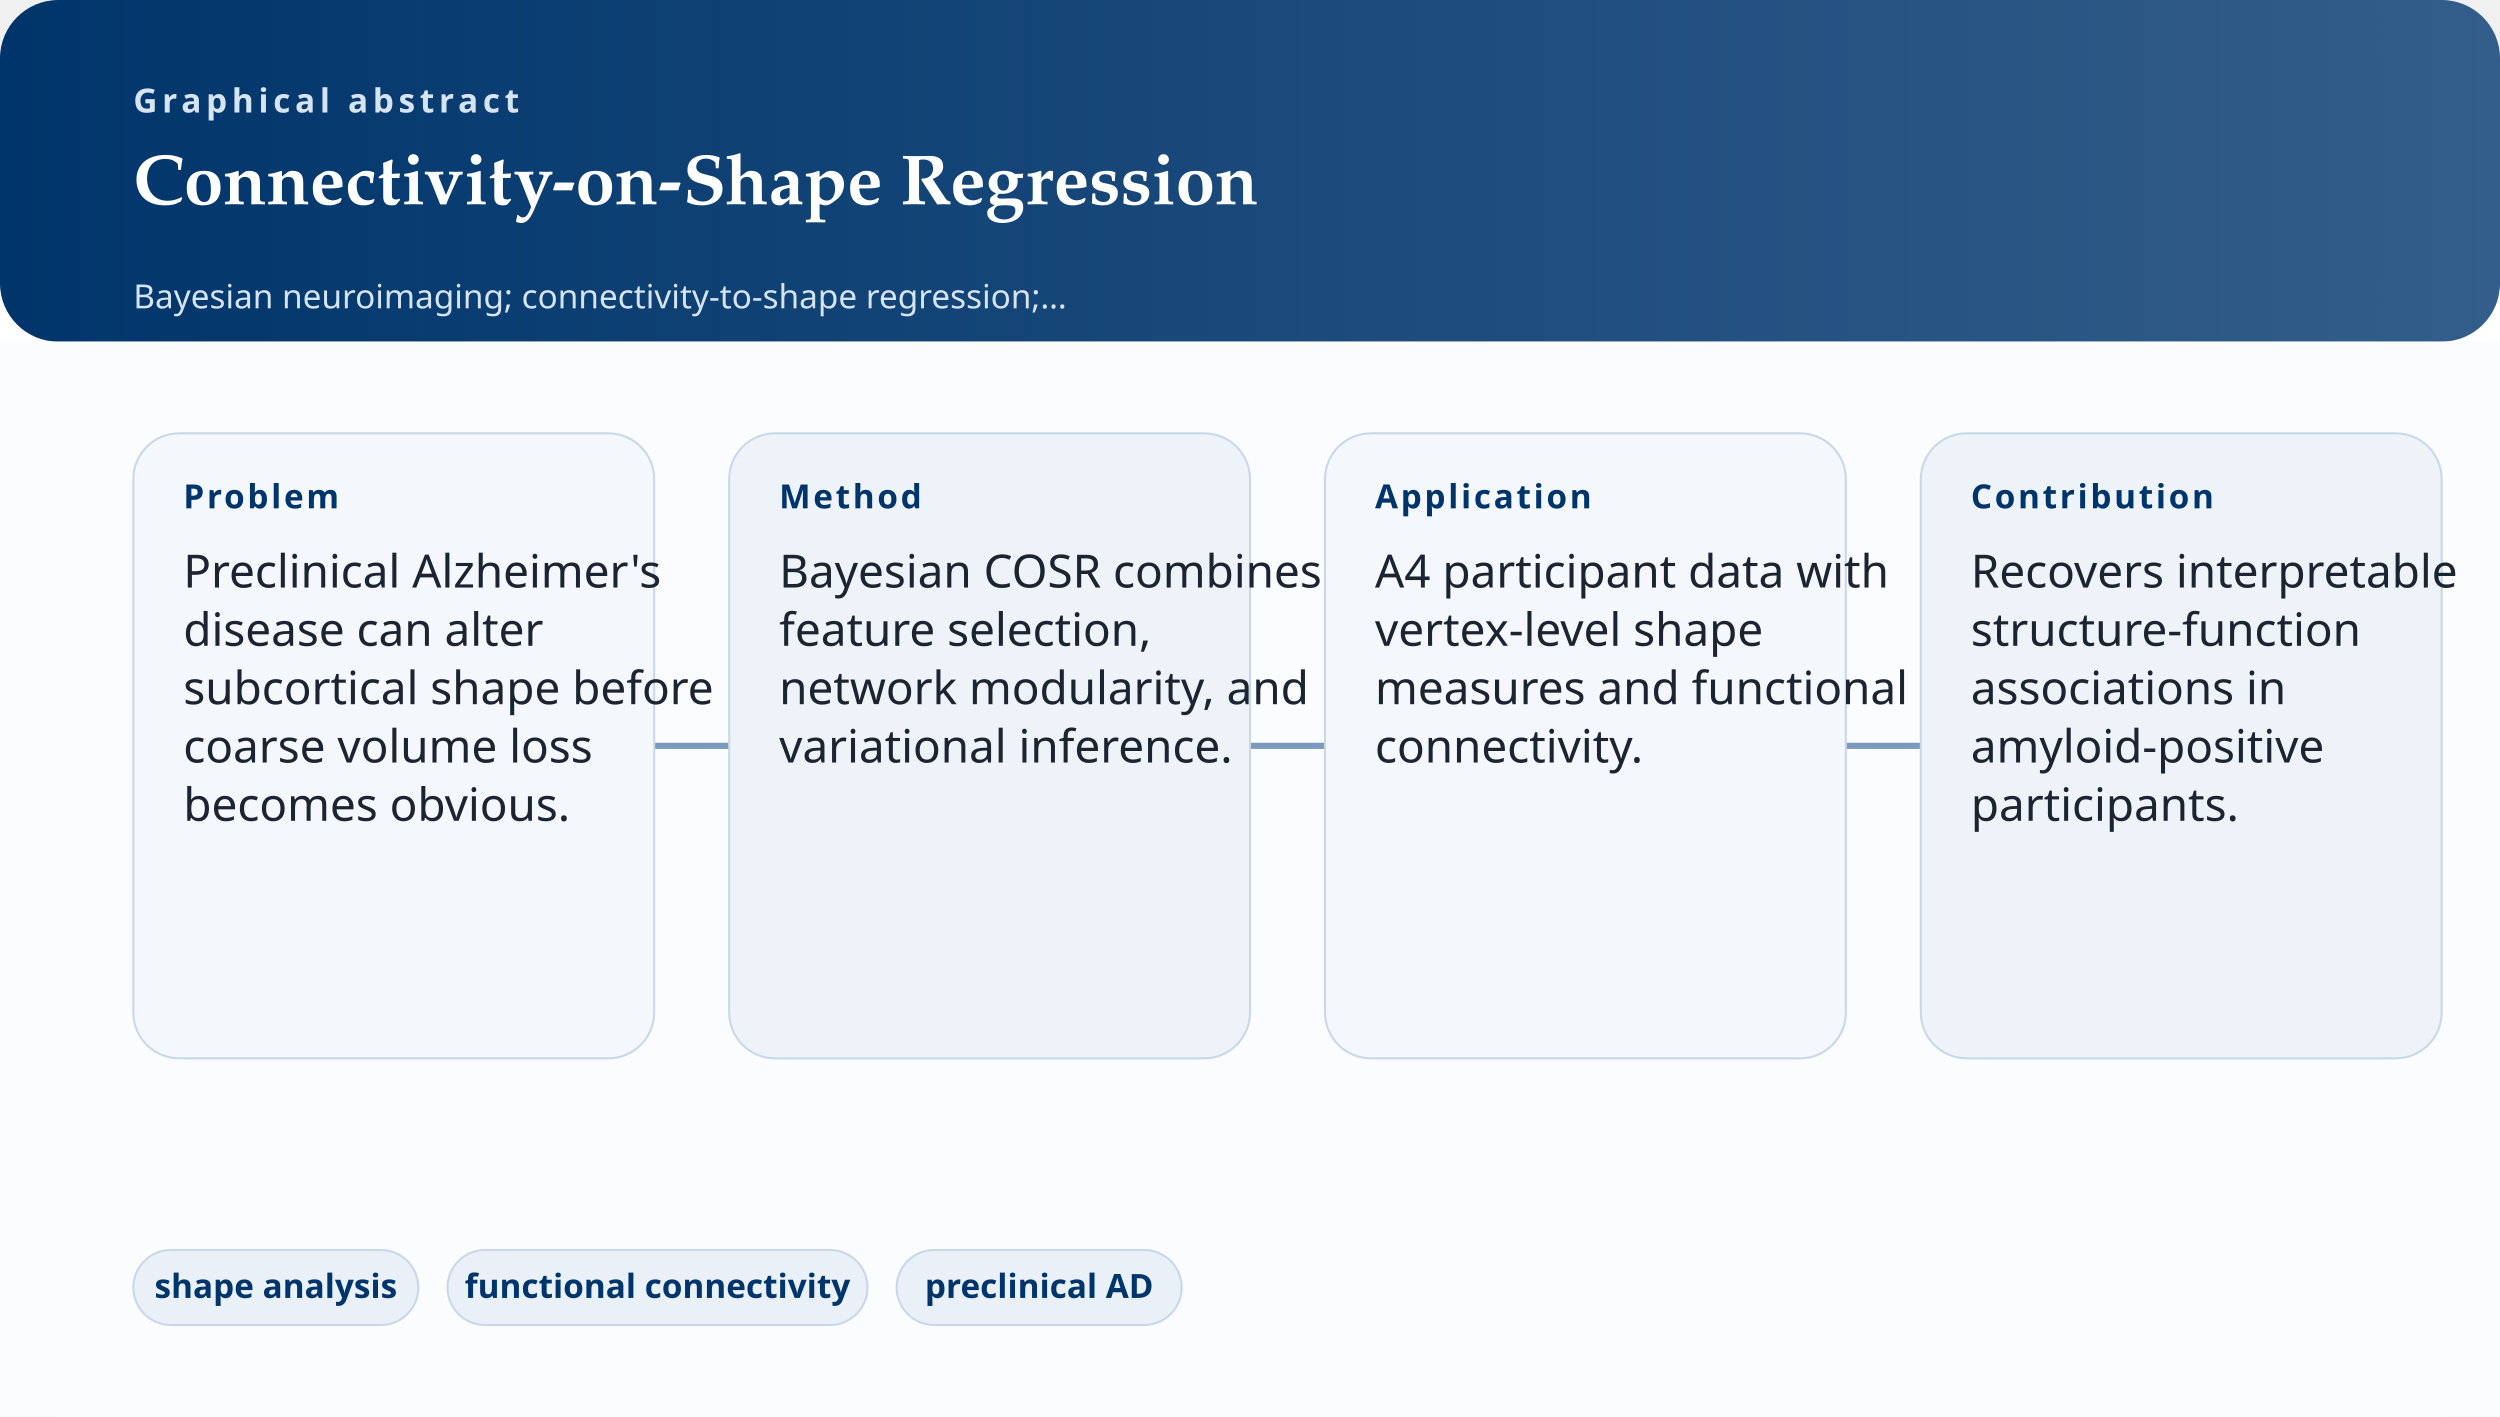
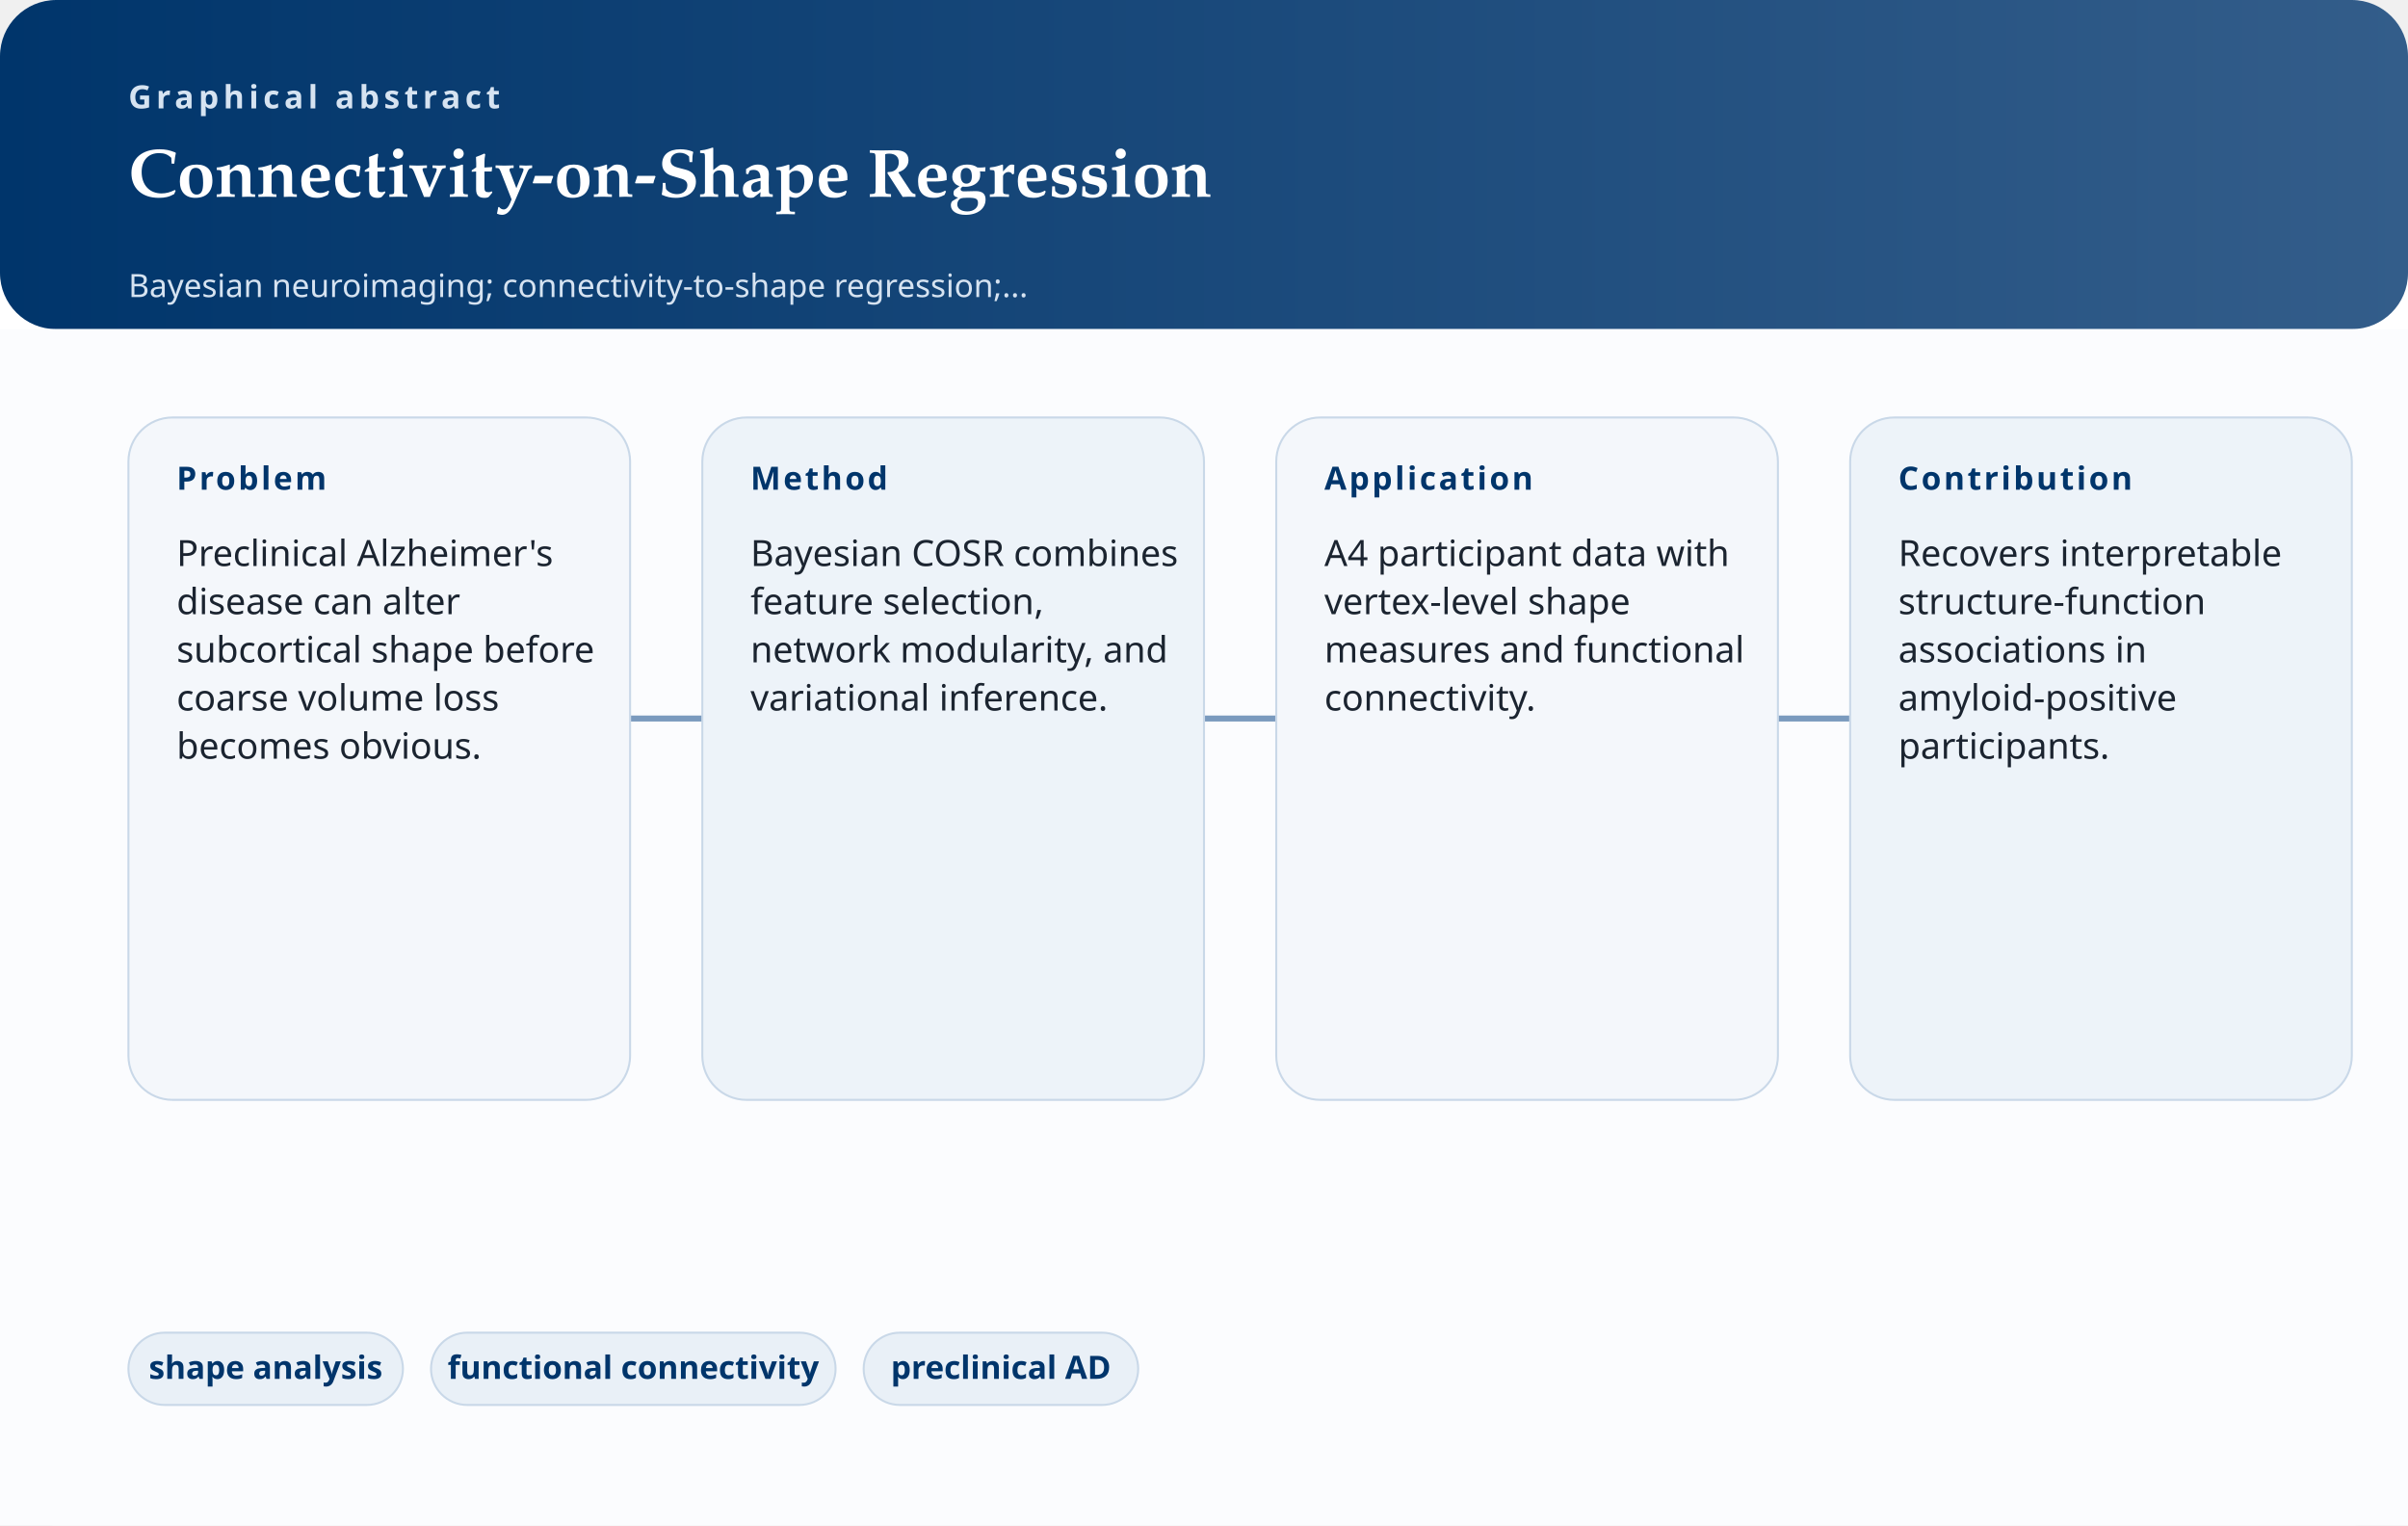
- <svg xmlns="http://www.w3.org/2000/svg" width="1200" height="680" viewBox="0 0 1200 680" fill="none" role="img" aria-labelledby="connectivity-to-shape-preclinical-alzheimers-title connectivity-to-shape-preclinical-alzheimers-desc">
+ <svg xmlns="http://www.w3.org/2000/svg" width="1200" height="760" viewBox="0 0 1200 760" fill="none" role="img" aria-labelledby="connectivity-to-shape-preclinical-alzheimers-title connectivity-to-shape-preclinical-alzheimers-desc">
  <defs>
    <linearGradient id="headerGradient" x1="0" y1="0" x2="1200" y2="0" gradientUnits="userSpaceOnUse">
      <stop stop-color="#00356B" />
      <stop offset="1" stop-color="#335D8A" />
    </linearGradient>
  </defs>
-   <rect width="1200" height="680" rx="28" fill="#FFFFFF" />
+   <rect width="1200" height="760" rx="28" fill="#FFFFFF" />
  <rect width="1200" height="164" rx="28" fill="url(#headerGradient)" />
-   <rect y="164" width="1200" height="516" rx="0" fill="#FBFCFE" />
+   <rect y="164" width="1200" height="596" rx="0" fill="#FBFCFE" />
  <style>
    .kicker { font: 700 16px 'Aptos', 'Segoe UI', sans-serif; letter-spacing: 0.14em; text-transform: uppercase; fill: #D6E3F1; }
    .title { font: 700 34px 'Iowan Old Style', 'Palatino Linotype', serif; fill: #FFFFFF; }
    .subtitle { font: 500 16px 'Aptos', 'Segoe UI', sans-serif; fill: #D6E3F1; }
    .panel-label { font: 700 16px 'Aptos', 'Segoe UI', sans-serif; letter-spacing: 0.08em; text-transform: uppercase; fill: #00356B; }
-     .panel-text { font: 500 22px 'Aptos', 'Segoe UI', sans-serif; fill: #1B2430; }
+     .panel-text { font: 500 18px 'Aptos', 'Segoe UI', sans-serif; fill: #1B2430; }
    .chip-text { font: 600 16px 'Aptos', 'Segoe UI', sans-serif; fill: #00356B; }
  </style>
  <text x="64" y="54" class="kicker">Graphical abstract</text>
  <text x="64" y="98" class="title">
    <tspan x="64" dy="0">Connectivity-on-Shape Regression</tspan>
  </text>
  <text x="64" y="148" class="subtitle">
-     <tspan x="64" dy="0">Bayesian neuroimaging; connectivity-to-shape regression;…</tspan>
+     <tspan x="64" dy="0">Bayesian neuroimaging; connectivity-to-shape regression;...</tspan>
  </text>
  <line x1="314" y1="358" x2="350" y2="358" stroke="#7A9ABE" stroke-width="3" stroke-linecap="round" />
  <line x1="600" y1="358" x2="636" y2="358" stroke="#7A9ABE" stroke-width="3" stroke-linecap="round" />
  <line x1="886" y1="358" x2="922" y2="358" stroke="#7A9ABE" stroke-width="3" stroke-linecap="round" />
  <g>
-     <rect x="64" y="208" width="250" height="300" rx="22" fill="#F4F7FB" stroke="#C9D8E8" />
+     <rect x="64" y="208" width="250" height="340" rx="22" fill="#F4F7FB" stroke="#C9D8E8" />
    <text x="88" y="244" class="panel-label">Problem</text>
    <text x="88" y="282" class="panel-text">
      <tspan x="88" dy="0">Preclinical Alzheimer's</tspan>
-       <tspan x="88" dy="28">disease can alter</tspan>
-       <tspan x="88" dy="28">subcortical shape before</tspan>
-       <tspan x="88" dy="28">coarse volume loss</tspan>
-       <tspan x="88" dy="28">becomes obvious.</tspan>
+       <tspan x="88" dy="24">disease can alter</tspan>
+       <tspan x="88" dy="24">subcortical shape before</tspan>
+       <tspan x="88" dy="24">coarse volume loss</tspan>
+       <tspan x="88" dy="24">becomes obvious.</tspan>
    </text>
  </g>
  <g>
-     <rect x="350" y="208" width="250" height="300" rx="22" fill="#EDF3F9" stroke="#C9D8E8" />
+     <rect x="350" y="208" width="250" height="340" rx="22" fill="#EDF3F9" stroke="#C9D8E8" />
    <text x="374" y="244" class="panel-label">Method</text>
    <text x="374" y="282" class="panel-text">
      <tspan x="374" dy="0">Bayesian COSR combines</tspan>
-       <tspan x="374" dy="28">feature selection,</tspan>
-       <tspan x="374" dy="28">network modularity, and</tspan>
-       <tspan x="374" dy="28">variational inference.</tspan>
+       <tspan x="374" dy="24">feature selection,</tspan>
+       <tspan x="374" dy="24">network modularity, and</tspan>
+       <tspan x="374" dy="24">variational inference.</tspan>
    </text>
  </g>
  <g>
-     <rect x="636" y="208" width="250" height="300" rx="22" fill="#F4F7FB" stroke="#C9D8E8" />
+     <rect x="636" y="208" width="250" height="340" rx="22" fill="#F4F7FB" stroke="#C9D8E8" />
    <text x="660" y="244" class="panel-label">Application</text>
    <text x="660" y="282" class="panel-text">
      <tspan x="660" dy="0">A4 participant data with</tspan>
-       <tspan x="660" dy="28">vertex-level shape</tspan>
-       <tspan x="660" dy="28">measures and functional</tspan>
-       <tspan x="660" dy="28">connectivity.</tspan>
+       <tspan x="660" dy="24">vertex-level shape</tspan>
+       <tspan x="660" dy="24">measures and functional</tspan>
+       <tspan x="660" dy="24">connectivity.</tspan>
    </text>
  </g>
  <g>
-     <rect x="922" y="208" width="250" height="300" rx="22" fill="#EDF3F9" stroke="#C9D8E8" />
+     <rect x="922" y="208" width="250" height="340" rx="22" fill="#EDF3F9" stroke="#C9D8E8" />
    <text x="946" y="244" class="panel-label">Contribution</text>
    <text x="946" y="282" class="panel-text">
      <tspan x="946" dy="0">Recovers interpretable</tspan>
-       <tspan x="946" dy="28">structure-function</tspan>
-       <tspan x="946" dy="28">associations in</tspan>
-       <tspan x="946" dy="28">amyloid-positive</tspan>
-       <tspan x="946" dy="28">participants.</tspan>
+       <tspan x="946" dy="24">structure-function</tspan>
+       <tspan x="946" dy="24">associations in</tspan>
+       <tspan x="946" dy="24">amyloid-positive</tspan>
+       <tspan x="946" dy="24">participants.</tspan>
    </text>
  </g>
-   <g transform="translate(64, 600)">
+   <g transform="translate(64, 664)">
    <rect width="136.8" height="36" rx="18" fill="#E9F0F7" stroke="#C9D8E8" />
    <text x="68.4" y="23" class="chip-text" text-anchor="middle">shape analysis</text>
  </g>
-   <g transform="translate(214.8, 600)">
+   <g transform="translate(214.8, 664)">
    <rect width="201.6" height="36" rx="18" fill="#E9F0F7" stroke="#C9D8E8" />
    <text x="100.8" y="23" class="chip-text" text-anchor="middle">functional connectivity</text>
  </g>
-   <g transform="translate(430.4, 600)">
+   <g transform="translate(430.4, 664)">
    <rect width="136.8" height="36" rx="18" fill="#E9F0F7" stroke="#C9D8E8" />
    <text x="68.4" y="23" class="chip-text" text-anchor="middle">preclinical AD</text>
  </g>
</svg>
